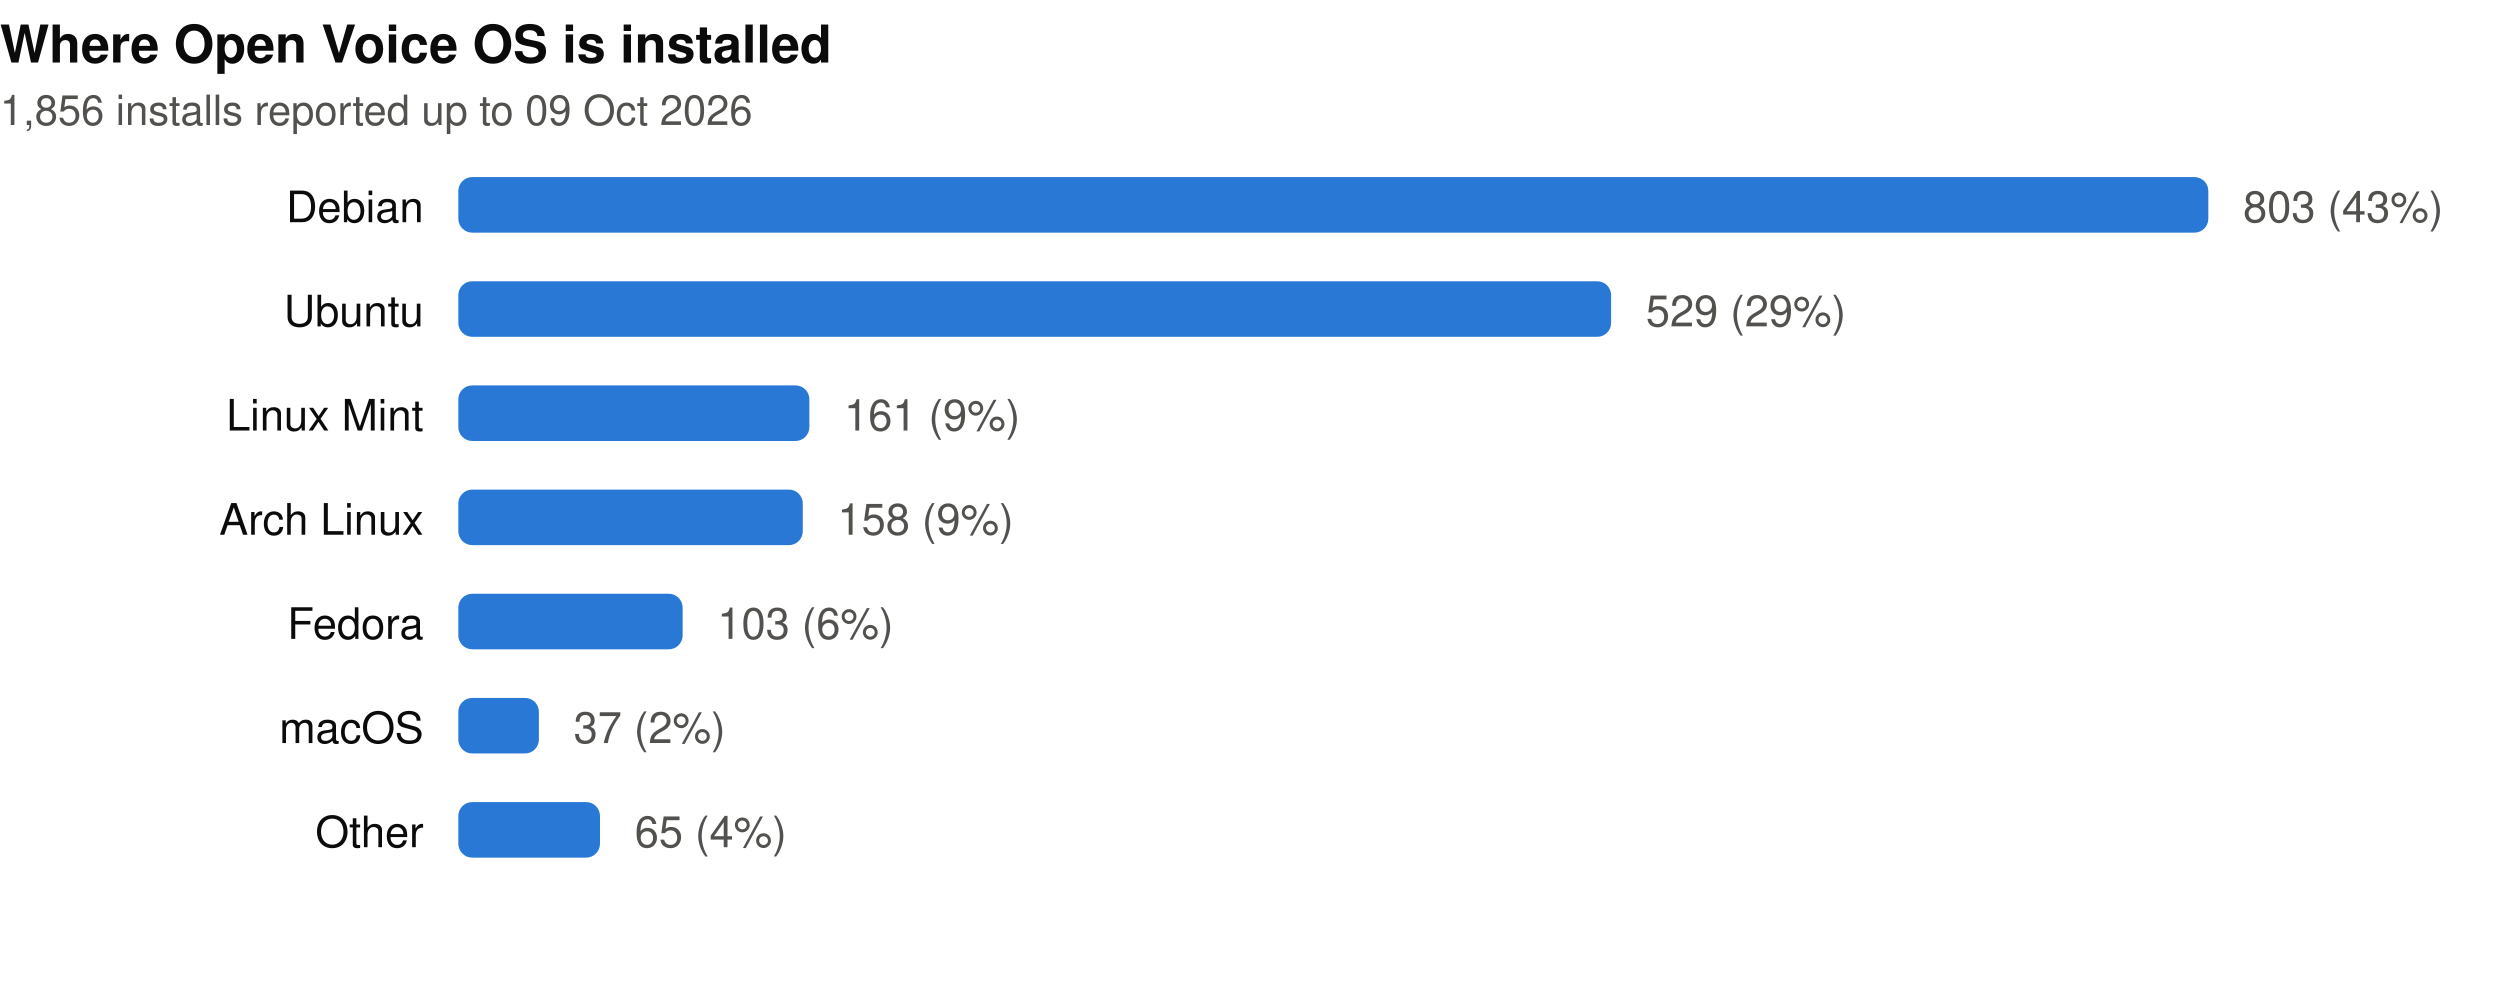
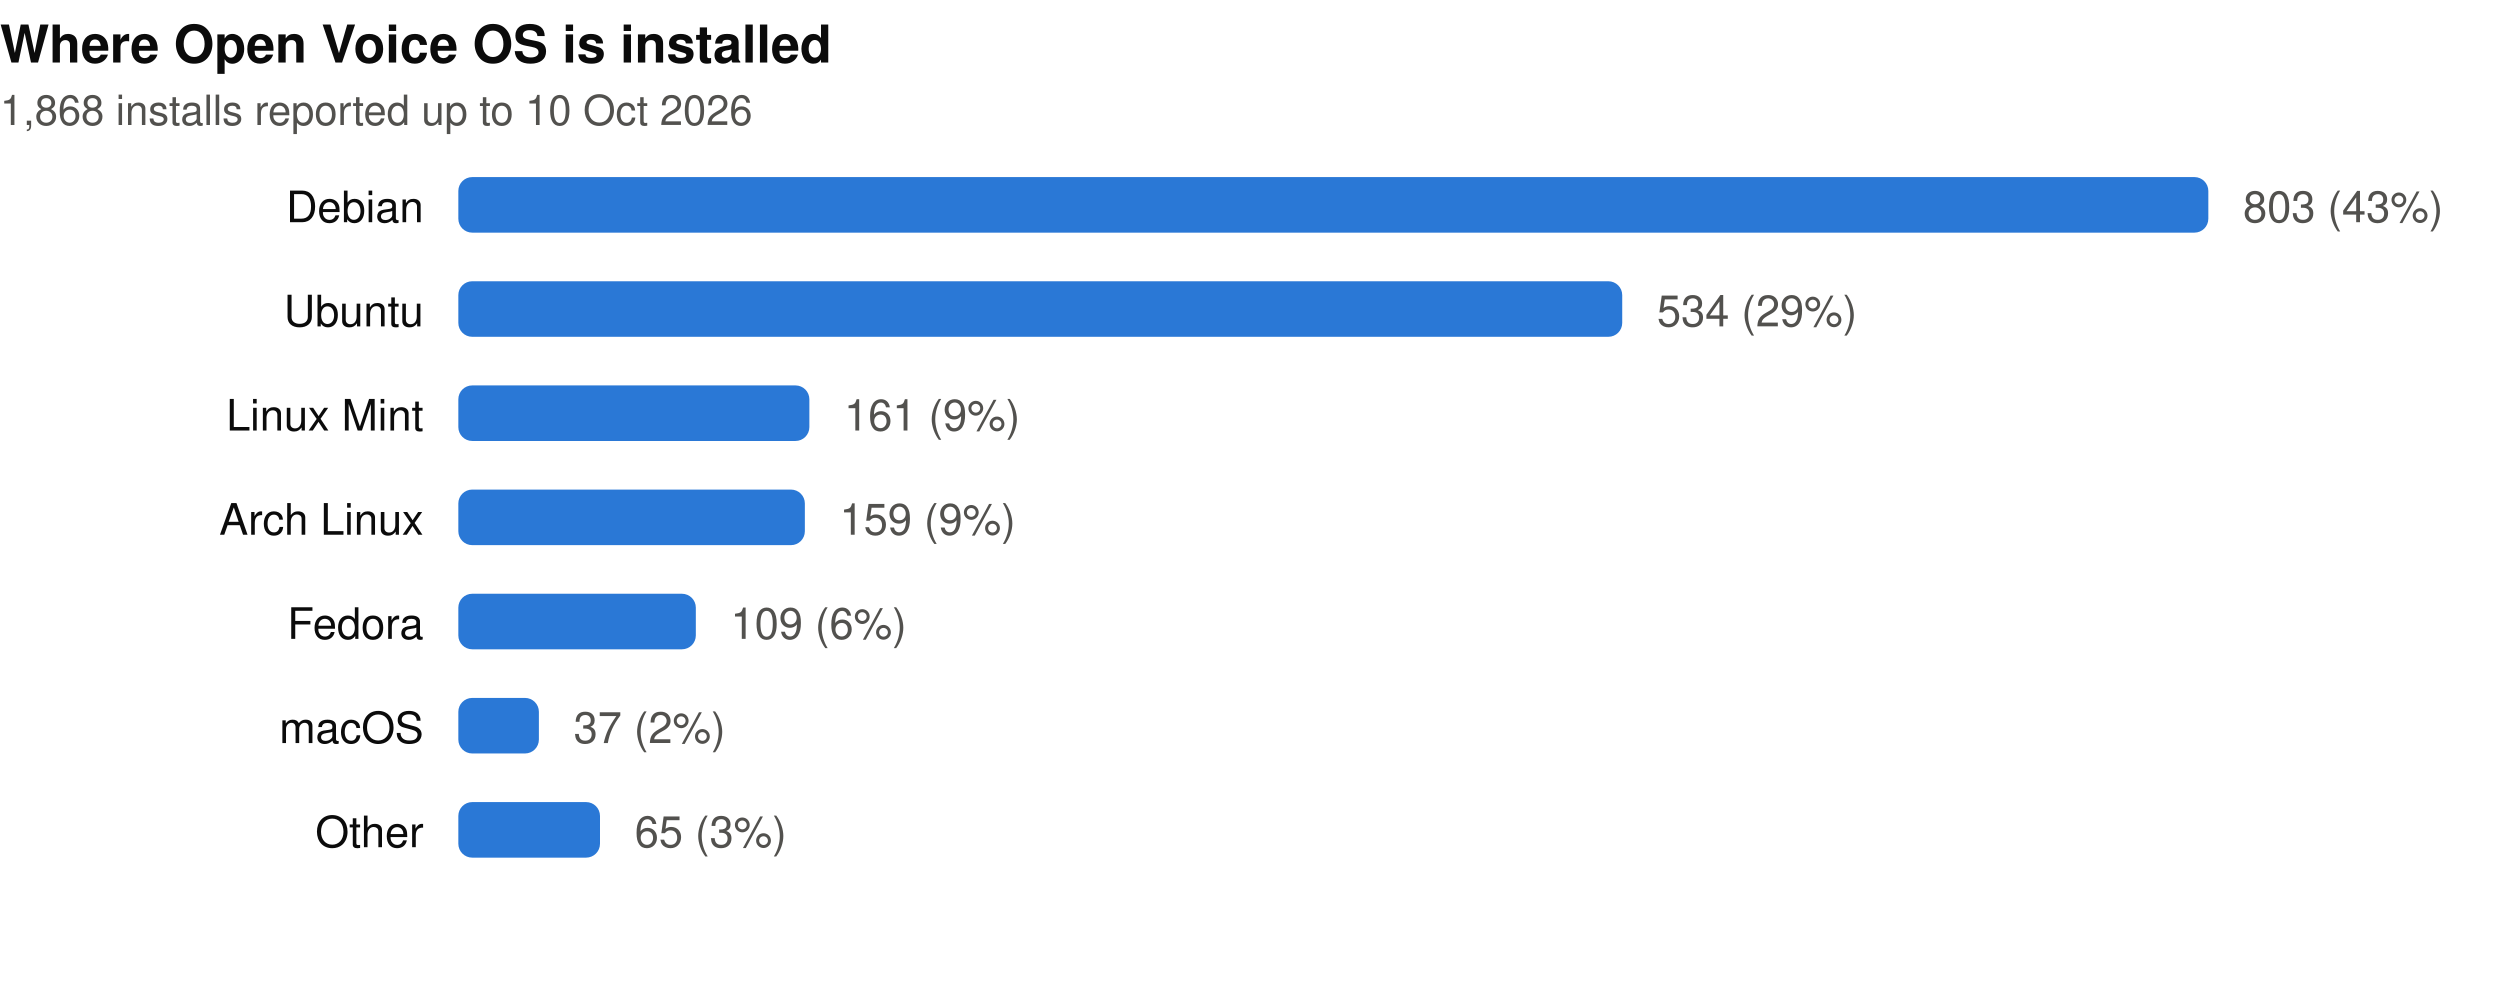
- <svg xmlns="http://www.w3.org/2000/svg" width="720" height="284" viewBox="0 0 720 284" role="img" aria-label="Where Open Voice OS is installed. 1,856 installs reported up to 09 Oct 2026">
+ <svg xmlns="http://www.w3.org/2000/svg" width="720" height="284" viewBox="0 0 720 284" role="img" aria-label="Where Open Voice OS is installed. 1,868 installs reported up to 10 Oct 2026">
  <text x="0" y="18" font-family="ui-sans-serif,-apple-system,BlinkMacSystemFont,'Segoe UI',Helvetica,Arial,sans-serif" font-size="15" font-weight="600" fill="#0b0b0b">Where Open Voice OS is installed</text>
-   <text x="0" y="36" font-family="ui-sans-serif,-apple-system,BlinkMacSystemFont,'Segoe UI',Helvetica,Arial,sans-serif" font-size="12" fill="#52514e">1,856 installs reported up to 09 Oct 2026</text>
+   <text x="0" y="36" font-family="ui-sans-serif,-apple-system,BlinkMacSystemFont,'Segoe UI',Helvetica,Arial,sans-serif" font-size="12" fill="#52514e">1,868 installs reported up to 10 Oct 2026</text>
  <text x="122" y="64.0" text-anchor="end" font-family="ui-sans-serif,-apple-system,BlinkMacSystemFont,'Segoe UI',Helvetica,Arial,sans-serif" font-size="12.5" fill="#0b0b0b">Debian</text>
  <rect x="132" y="51.0" width="504.0" height="16" rx="4" fill="#2a78d6" />
  <text x="646.0" y="64.0" font-family="ui-sans-serif,-apple-system,BlinkMacSystemFont,'Segoe UI',Helvetica,Arial,sans-serif" font-size="12.5" fill="#52514e">803 (43%)</text>
  <text x="122" y="94.0" text-anchor="end" font-family="ui-sans-serif,-apple-system,BlinkMacSystemFont,'Segoe UI',Helvetica,Arial,sans-serif" font-size="12.5" fill="#0b0b0b">Ubuntu</text>
-   <rect x="132" y="81.0" width="332.0" height="16" rx="4" fill="#2a78d6" />
-   <text x="474.0" y="94.0" font-family="ui-sans-serif,-apple-system,BlinkMacSystemFont,'Segoe UI',Helvetica,Arial,sans-serif" font-size="12.5" fill="#52514e">529 (29%)</text>
+   <rect x="132" y="81.0" width="335.2" height="16" rx="4" fill="#2a78d6" />
+   <text x="477.2" y="94.0" font-family="ui-sans-serif,-apple-system,BlinkMacSystemFont,'Segoe UI',Helvetica,Arial,sans-serif" font-size="12.5" fill="#52514e">534 (29%)</text>
  <text x="122" y="124.0" text-anchor="end" font-family="ui-sans-serif,-apple-system,BlinkMacSystemFont,'Segoe UI',Helvetica,Arial,sans-serif" font-size="12.5" fill="#0b0b0b">Linux Mint</text>
  <rect x="132" y="111.0" width="101.1" height="16" rx="4" fill="#2a78d6" />
  <text x="243.1" y="124.0" font-family="ui-sans-serif,-apple-system,BlinkMacSystemFont,'Segoe UI',Helvetica,Arial,sans-serif" font-size="12.5" fill="#52514e">161 (9%)</text>
  <text x="122" y="154.0" text-anchor="end" font-family="ui-sans-serif,-apple-system,BlinkMacSystemFont,'Segoe UI',Helvetica,Arial,sans-serif" font-size="12.5" fill="#0b0b0b">Arch Linux</text>
-   <rect x="132" y="141.0" width="99.2" height="16" rx="4" fill="#2a78d6" />
-   <text x="241.2" y="154.0" font-family="ui-sans-serif,-apple-system,BlinkMacSystemFont,'Segoe UI',Helvetica,Arial,sans-serif" font-size="12.5" fill="#52514e">158 (9%)</text>
+   <rect x="132" y="141.0" width="99.8" height="16" rx="4" fill="#2a78d6" />
+   <text x="241.8" y="154.0" font-family="ui-sans-serif,-apple-system,BlinkMacSystemFont,'Segoe UI',Helvetica,Arial,sans-serif" font-size="12.5" fill="#52514e">159 (9%)</text>
  <text x="122" y="184.0" text-anchor="end" font-family="ui-sans-serif,-apple-system,BlinkMacSystemFont,'Segoe UI',Helvetica,Arial,sans-serif" font-size="12.5" fill="#0b0b0b">Fedora</text>
-   <rect x="132" y="171.0" width="64.6" height="16" rx="4" fill="#2a78d6" />
-   <text x="206.6" y="184.0" font-family="ui-sans-serif,-apple-system,BlinkMacSystemFont,'Segoe UI',Helvetica,Arial,sans-serif" font-size="12.5" fill="#52514e">103 (6%)</text>
+   <rect x="132" y="171.0" width="68.4" height="16" rx="4" fill="#2a78d6" />
+   <text x="210.4" y="184.0" font-family="ui-sans-serif,-apple-system,BlinkMacSystemFont,'Segoe UI',Helvetica,Arial,sans-serif" font-size="12.5" fill="#52514e">109 (6%)</text>
  <text x="122" y="214.0" text-anchor="end" font-family="ui-sans-serif,-apple-system,BlinkMacSystemFont,'Segoe UI',Helvetica,Arial,sans-serif" font-size="12.5" fill="#0b0b0b">macOS</text>
  <rect x="132" y="201.0" width="23.2" height="16" rx="4" fill="#2a78d6" />
  <text x="165.2" y="214.0" font-family="ui-sans-serif,-apple-system,BlinkMacSystemFont,'Segoe UI',Helvetica,Arial,sans-serif" font-size="12.5" fill="#52514e">37 (2%)</text>
  <text x="122" y="244.0" text-anchor="end" font-family="ui-sans-serif,-apple-system,BlinkMacSystemFont,'Segoe UI',Helvetica,Arial,sans-serif" font-size="12.5" fill="#0b0b0b">Other</text>
  <rect x="132" y="231.0" width="40.8" height="16" rx="4" fill="#2a78d6" />
-   <text x="182.8" y="244.0" font-family="ui-sans-serif,-apple-system,BlinkMacSystemFont,'Segoe UI',Helvetica,Arial,sans-serif" font-size="12.5" fill="#52514e">65 (4%)</text>
+   <text x="182.8" y="244.0" font-family="ui-sans-serif,-apple-system,BlinkMacSystemFont,'Segoe UI',Helvetica,Arial,sans-serif" font-size="12.5" fill="#52514e">65 (3%)</text>
</svg>
